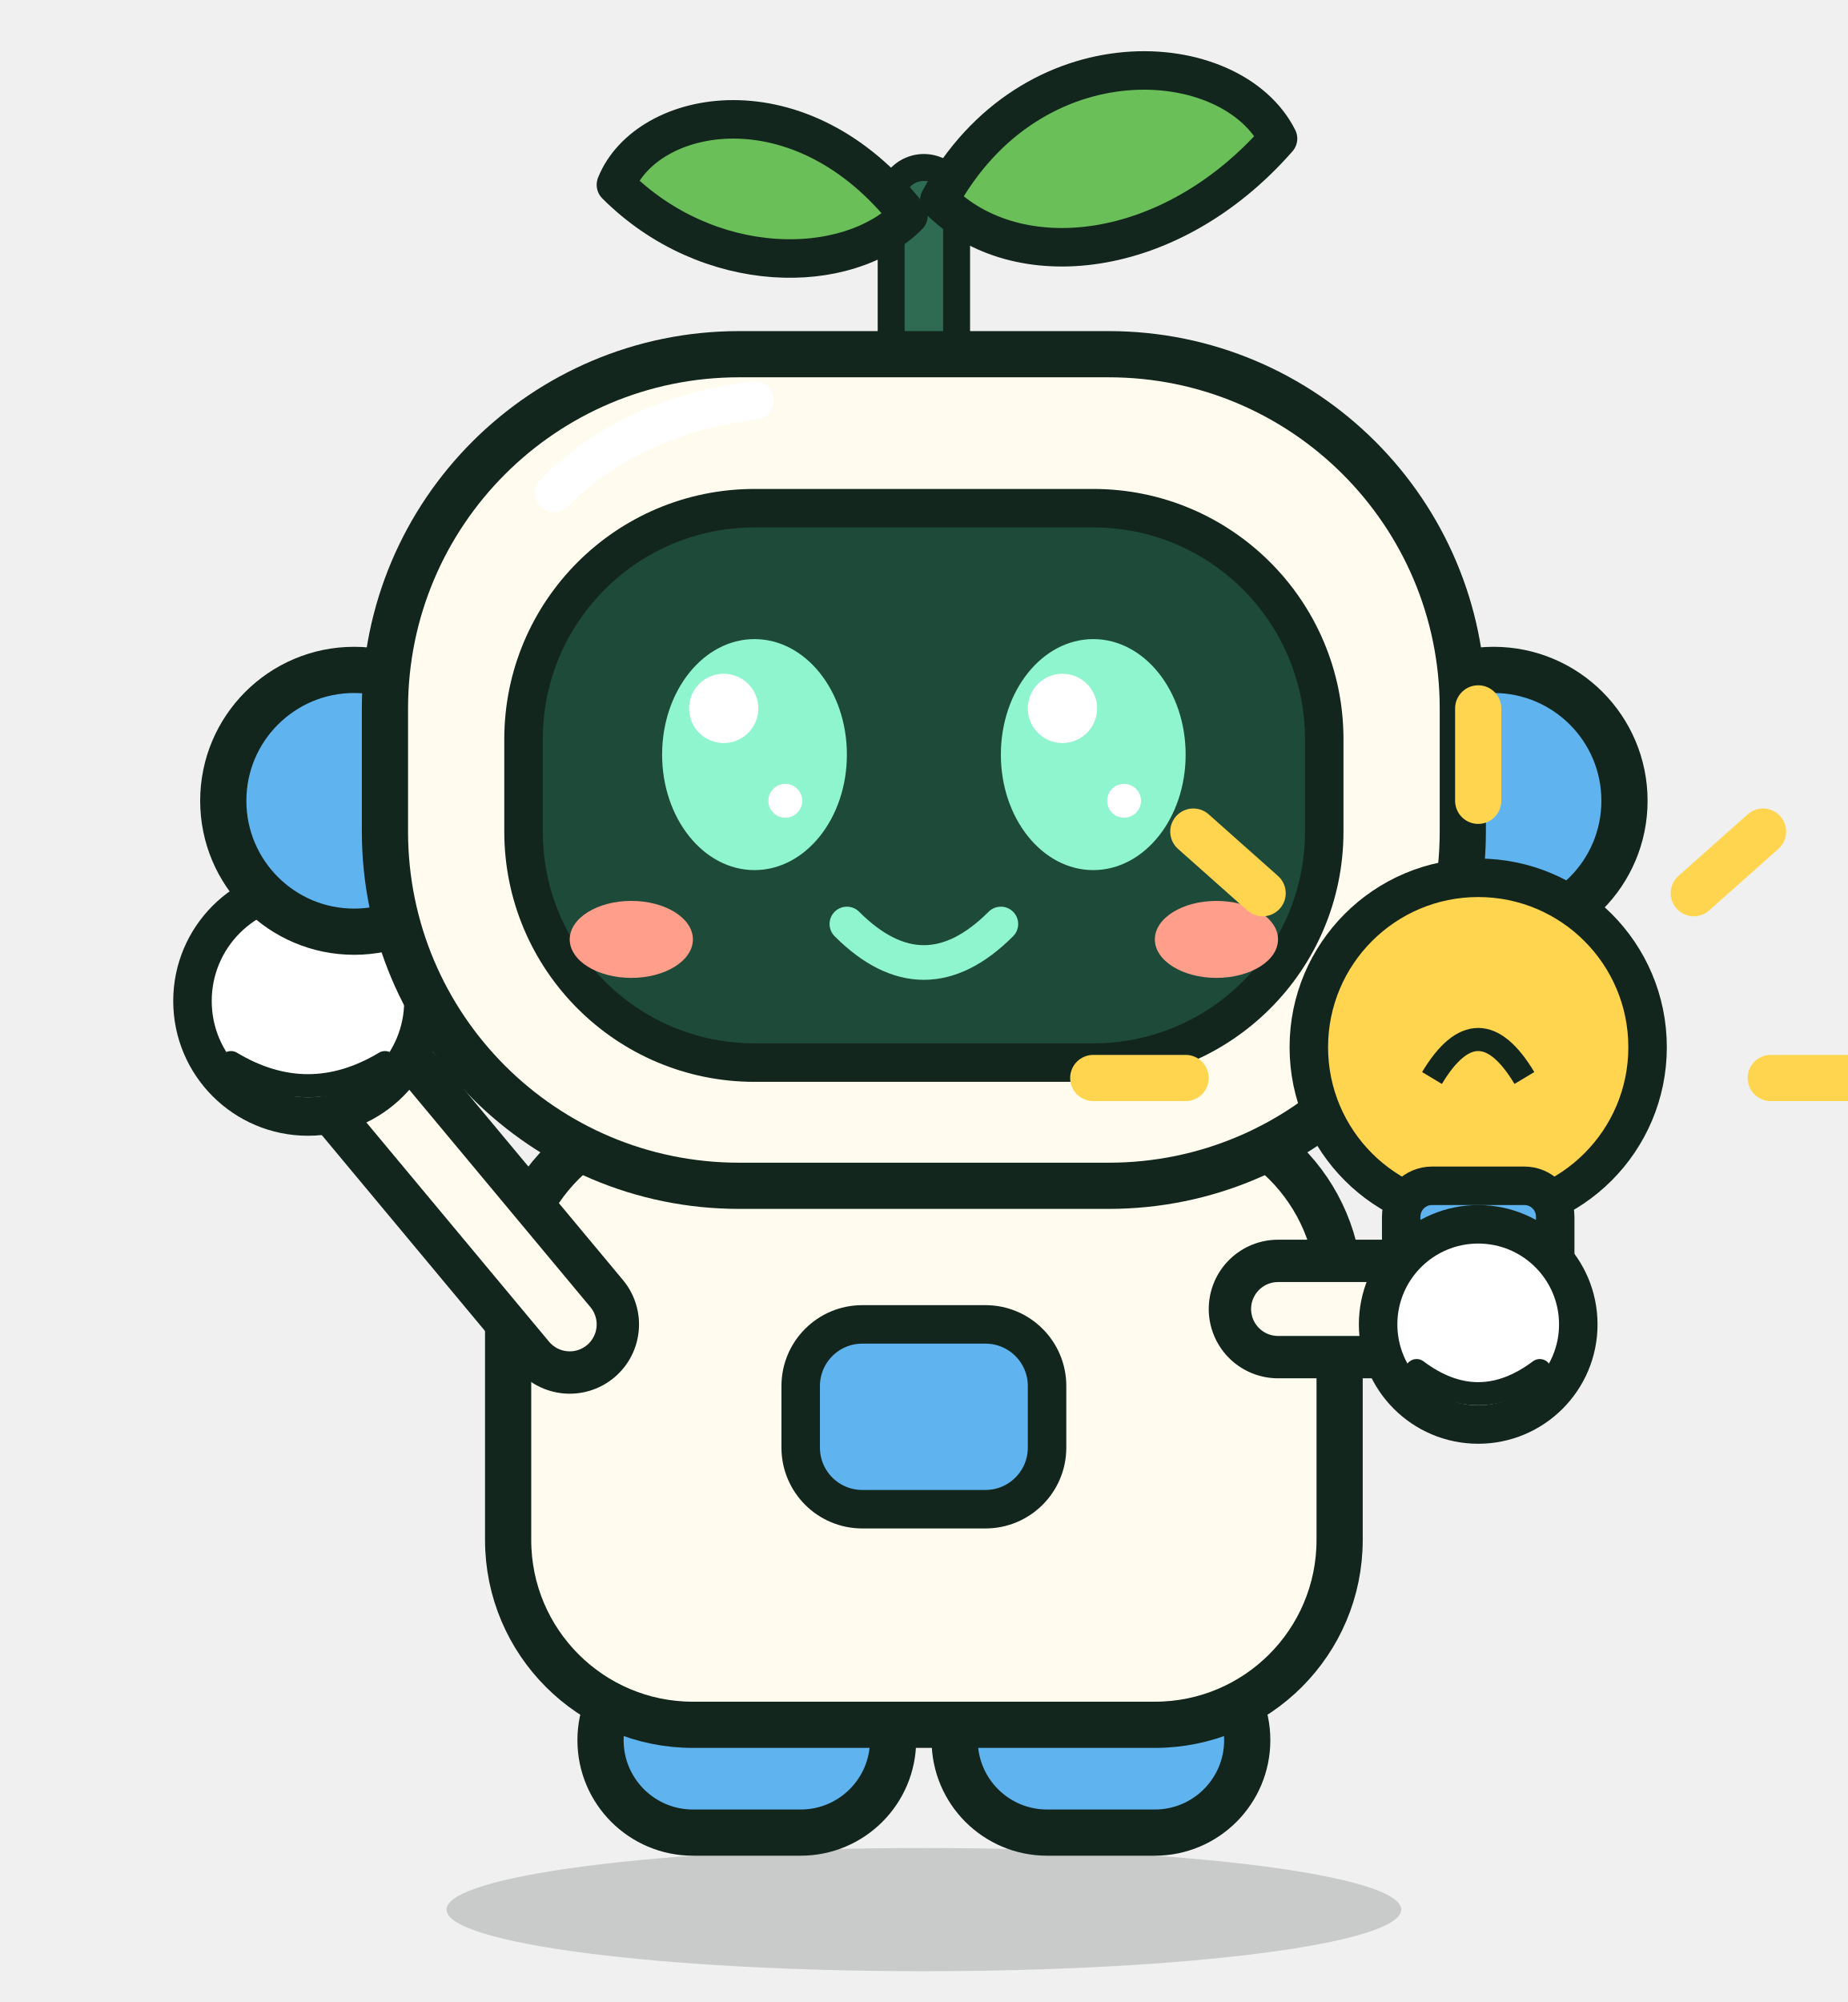
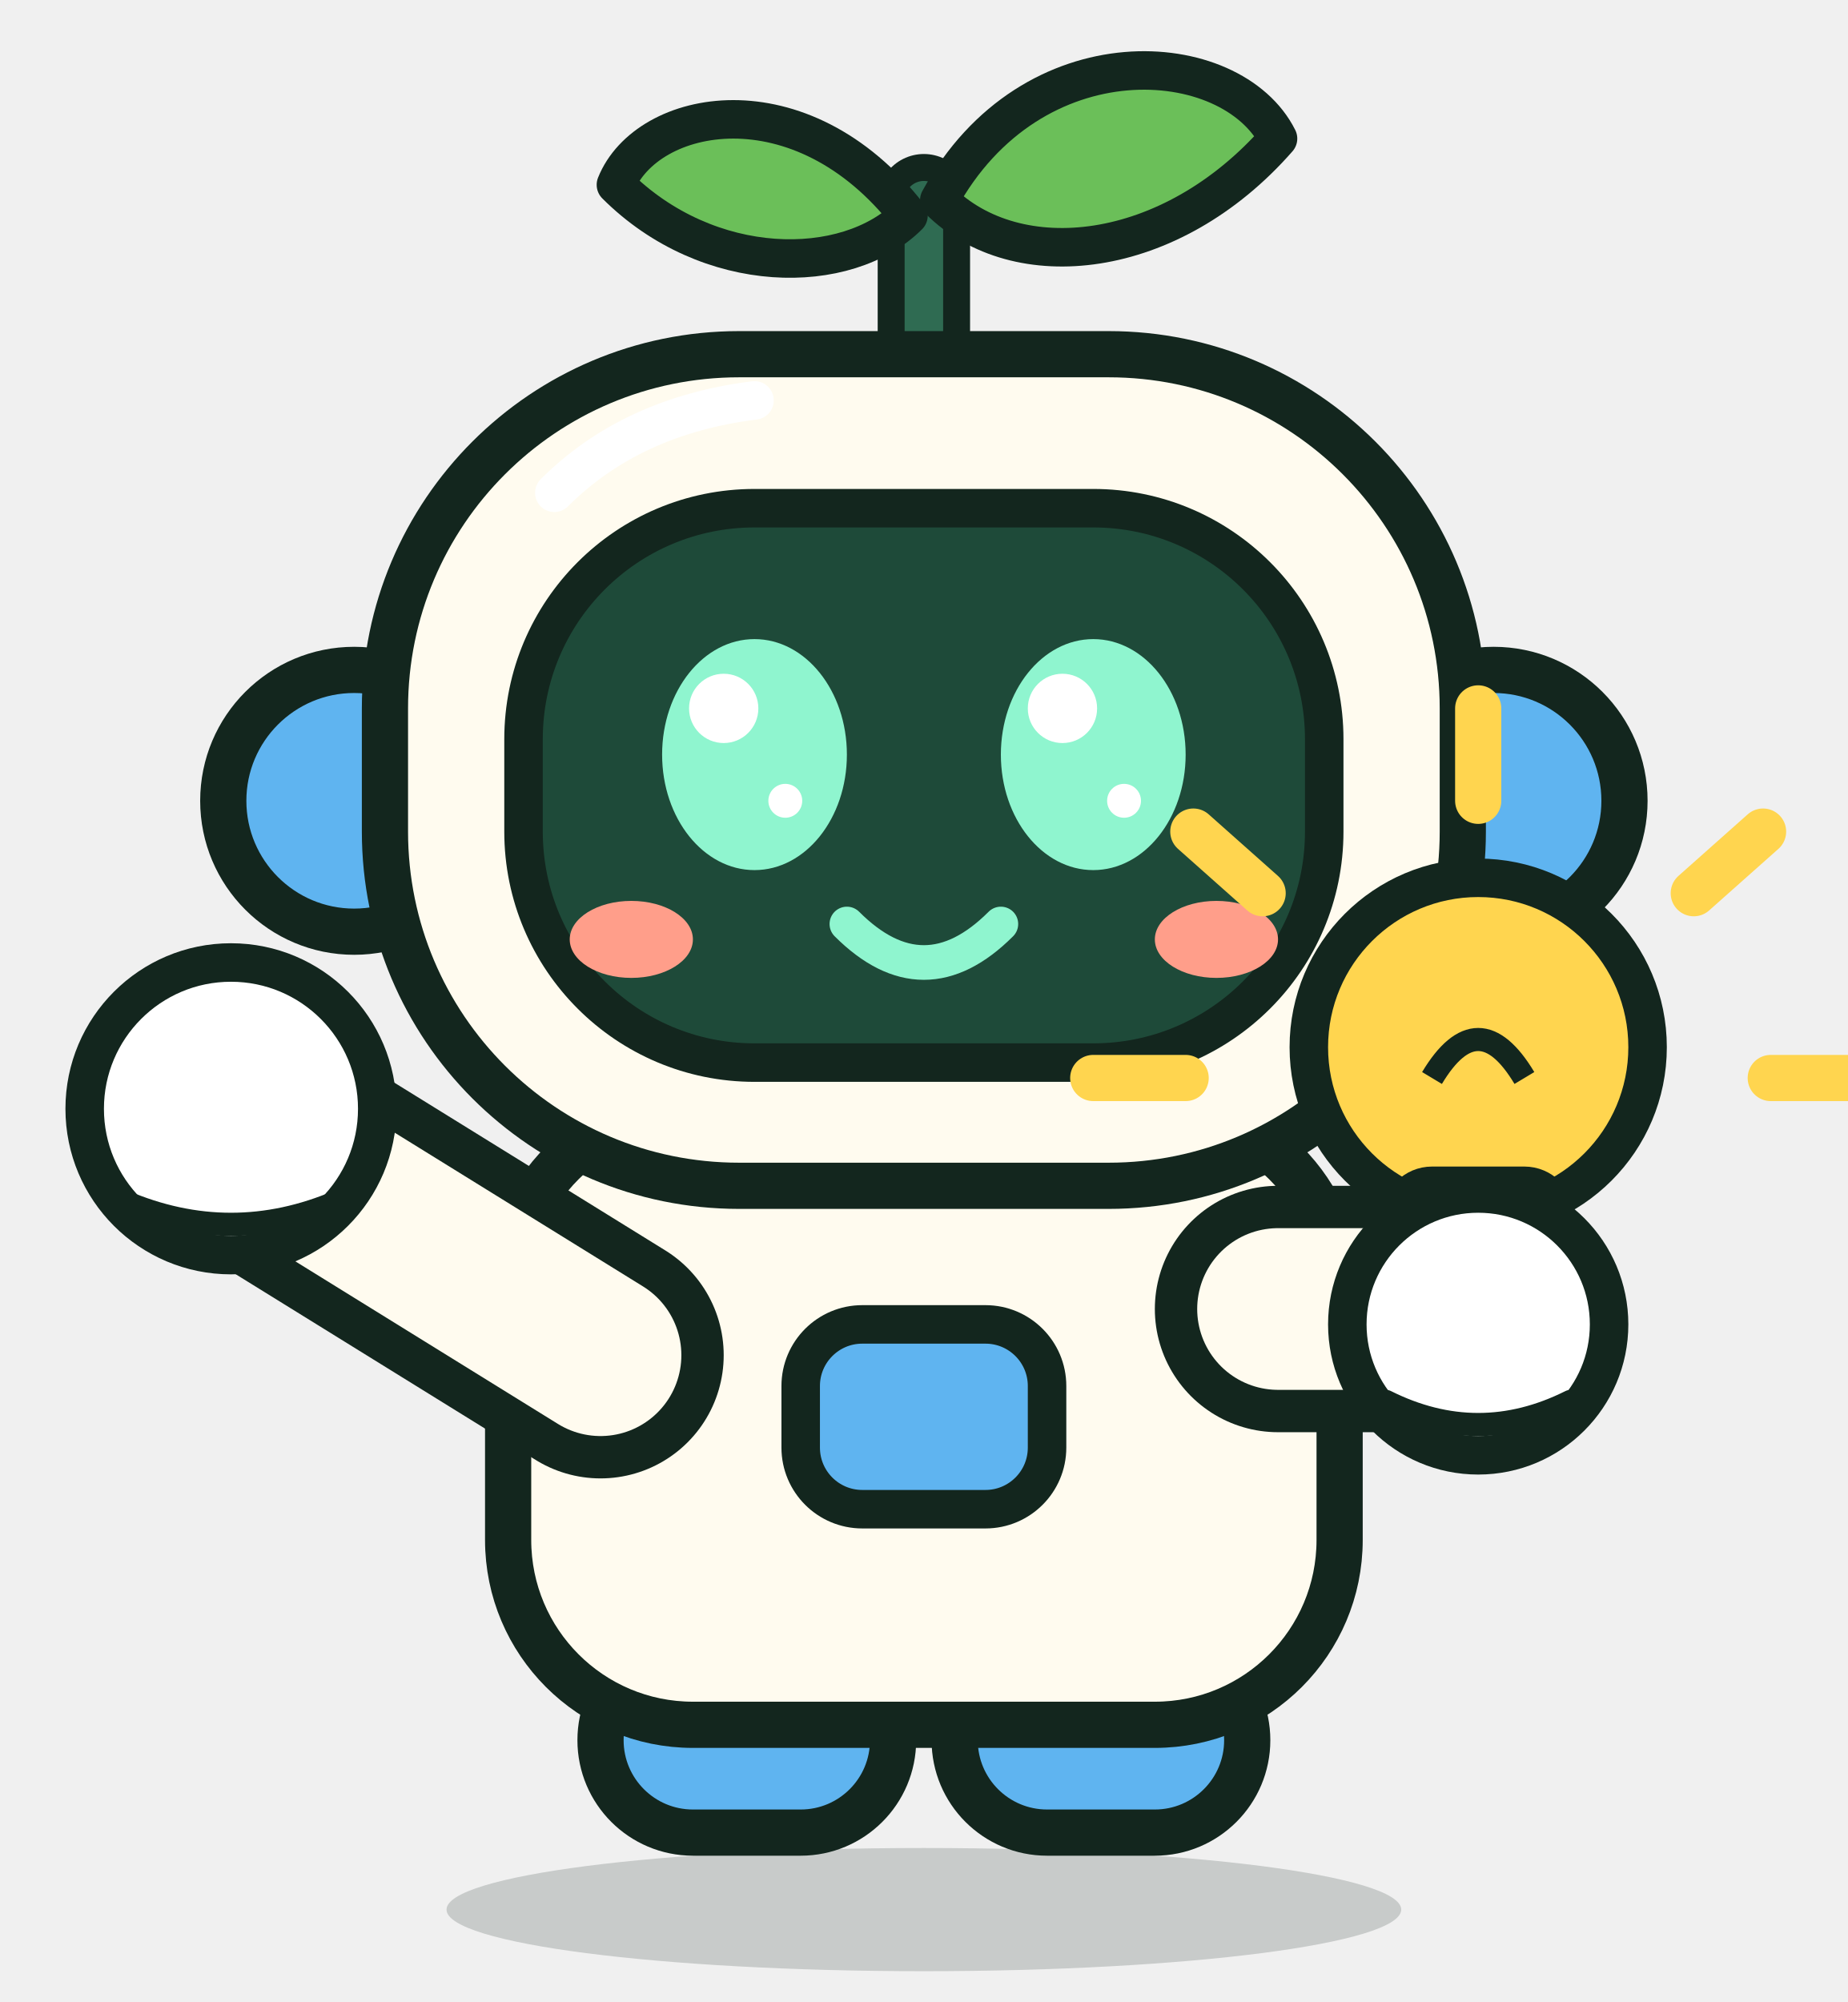
<svg xmlns="http://www.w3.org/2000/svg" class="ch ch-idea" viewBox="0 0 240 260">
-   <style>.ch-hop{animation:h 2.4s ease-in-out infinite}.ch-wave{transform-box:view-box;transform-origin:74px 172px;animation:w 1.6s ease-in-out infinite}.ch-eye{transform-box:fill-box;transform-origin:center;animation:b 4.5s infinite}@keyframes h{0%,100%{transform:translateY(0)}50%{transform:translateY(-8px)}}@keyframes w{0%,100%{transform:rotate(0)}50%{transform:rotate(18deg)}}@keyframes b{0%,94%,100%{transform:scaleY(1)}97%{transform:scaleY(.1)}}@media(prefers-reduced-motion:reduce){*{animation:none!important}}</style>
+   <style>.ch-hop{animation:h 2.4s ease-in-out infinite}.ch-wave{transform-box:view-box;transform-origin:78px 176px;animation:w 1.6s ease-in-out infinite}.ch-eye{transform-box:fill-box;transform-origin:center;animation:b 4.5s infinite}@keyframes h{0%,100%{transform:translateY(0)}50%{transform:translateY(-8px)}}@keyframes w{0%,100%{transform:rotate(0)}50%{transform:rotate(18deg)}}@keyframes b{0%,94%,100%{transform:scaleY(1)}97%{transform:scaleY(.1)}}@media(prefers-reduced-motion:reduce){*{animation:none!important}}</style>
  <ellipse class="ch-shadow" cx="120" cy="248" rx="62" ry="8" fill="#13261E" fill-opacity=".18" />
  <g class="ch-hop">
    <rect x="78" y="214" width="38" height="24" rx="12" fill="#5FB4F0" stroke="#13261E" stroke-linejoin="round" stroke-linecap="round" stroke-width="6" />
    <rect x="124" y="214" width="38" height="24" rx="12" fill="#5FB4F0" stroke="#13261E" stroke-linejoin="round" stroke-linecap="round" stroke-width="6" />
    <rect x="66" y="144" width="108" height="80" rx="24" fill="#FFFBEF" stroke="#13261E" stroke-linejoin="round" stroke-linecap="round" stroke-width="6" />
    <rect x="104" y="172" width="32" height="24" rx="8" fill="#5FB4F0" stroke="#13261E" stroke-linejoin="round" stroke-linecap="round" stroke-width="5" />
-     <g class="ch-wave">
-       <path d="M74 172 L44 136" stroke="#13261E" stroke-width="18" stroke-linecap="round" fill="none" />
-       <path d="M74 172 L44 136" stroke="#FFFBEF" stroke-width="7" stroke-linecap="round" fill="none" />
-       <circle cx="40" cy="130" r="15" fill="#FFFFFF" stroke="#13261E" stroke-linejoin="round" stroke-linecap="round" stroke-width="5" />
-       <path d="M30 138 q10 6 20 0" stroke="#13261E" stroke-width="3" fill="none" stroke-linecap="round" />
-     </g>
    <path d="M120 50 V26" stroke="#13261E" stroke-width="12" stroke-linecap="round" />
    <path d="M120 50 V26" stroke="#2F6B52" stroke-width="5" stroke-linecap="round" />
    <g class="ch-sprout">
      <path d="M118 28 C104 10 84 14 80 24 C92 36 110 36 118 28 Z" fill="#6BBF59" stroke="#13261E" stroke-linejoin="round" stroke-linecap="round" stroke-width="5" />
      <path d="M122 26 C134 4 160 6 166 18 C152 34 132 36 122 26 Z" fill="#6BBF59" stroke="#13261E" stroke-linejoin="round" stroke-linecap="round" stroke-width="5" />
    </g>
    <circle cx="46" cy="104" r="17" fill="#5FB4F0" stroke="#13261E" stroke-linejoin="round" stroke-linecap="round" stroke-width="6" />
    <circle cx="194" cy="104" r="17" fill="#5FB4F0" stroke="#13261E" stroke-linejoin="round" stroke-linecap="round" stroke-width="6" />
    <rect x="50" y="46" width="140" height="108" rx="46" fill="#FFFBEF" stroke="#13261E" stroke-linejoin="round" stroke-linecap="round" stroke-width="6" />
    <rect x="68" y="66" width="104" height="72" rx="30" fill="#1E4A39" stroke="#13261E" stroke-linejoin="round" stroke-linecap="round" stroke-width="5" />
    <g class="ch-eye">
      <ellipse cx="98" cy="98" rx="12" ry="15" fill="#8FF5CF" />
      <circle cx="94" cy="92" r="4.5" fill="#fff" />
      <circle cx="102" cy="104" r="2.2" fill="#fff" />
    </g>
    <g class="ch-eye">
      <ellipse cx="142" cy="98" rx="12" ry="15" fill="#8FF5CF" />
      <circle cx="138" cy="92" r="4.5" fill="#fff" />
      <circle cx="146" cy="104" r="2.2" fill="#fff" />
    </g>
    <ellipse cx="82" cy="122" rx="8" ry="5" fill="#FF9E8A" />
    <ellipse cx="158" cy="122" rx="8" ry="5" fill="#FF9E8A" />
    <path d="M110 120 Q120 130 130 120" stroke="#8FF5CF" stroke-width="4.5" fill="none" stroke-linecap="round" />
    <path d="M72 64 q10 -10 26 -12" stroke="#fff" stroke-width="5" fill="none" stroke-linecap="round" />
-     <path d="M166 170 L192 170" stroke="#13261E" stroke-width="18" stroke-linecap="round" fill="none" />
-     <path d="M166 170 L192 170" stroke="#FFFBEF" stroke-width="7" stroke-linecap="round" fill="none" />
+     <g class="ch-wave">
+       <path d="M78 176 L36 150" stroke="#13261E" stroke-width="32" stroke-linecap="round" fill="none" />
+       <path d="M78 176 L36 150" stroke="#FFFBEF" stroke-width="21" stroke-linecap="round" fill="none" />
+       <circle cx="30" cy="144" r="19" fill="#FFFFFF" stroke="#13261E" stroke-linejoin="round" stroke-linecap="round" stroke-width="5" />
+       <path d="M16 156 q14 6 28 0" stroke="#13261E" stroke-width="3" fill="none" stroke-linecap="round" />
+     </g>
+     <path d="M166 170 L192 170" stroke="#13261E" stroke-width="32" stroke-linecap="round" fill="none" />
+     <path d="M166 170 L192 170" stroke="#FFFBEF" stroke-width="21" stroke-linecap="round" fill="none" />
    <g class="ch-glow">
      <path d="M192 104 v-12 M220 116 l9 -8 M164 116 l-9 -8 M230 140 h12 M154 140 h-12" stroke="#FFD54F" stroke-width="6" stroke-linecap="round" />
    </g>
    <circle cx="192" cy="136" r="22" fill="#FFD54F" stroke="#13261E" stroke-linejoin="round" stroke-linecap="round" stroke-width="5" />
    <path d="M186 140 q6 -10 12 0" stroke="#13261E" stroke-width="3" fill="none" />
    <rect x="182" y="154" width="20" height="14" rx="4" fill="#5FB4F0" stroke="#13261E" stroke-linejoin="round" stroke-linecap="round" stroke-width="5" />
-     <circle cx="192" cy="172" r="13" fill="#FFFFFF" stroke="#13261E" stroke-linejoin="round" stroke-linecap="round" stroke-width="5" />
-     <path d="M184 178 q8 6 16 0" stroke="#13261E" stroke-width="3" fill="none" stroke-linecap="round" />
+     <circle cx="192" cy="172" r="17" fill="#FFFFFF" stroke="#13261E" stroke-linejoin="round" stroke-linecap="round" stroke-width="5" />
+     <path d="M180 182 q12 6 24 0" stroke="#13261E" stroke-width="3" fill="none" stroke-linecap="round" />
  </g>
</svg>
